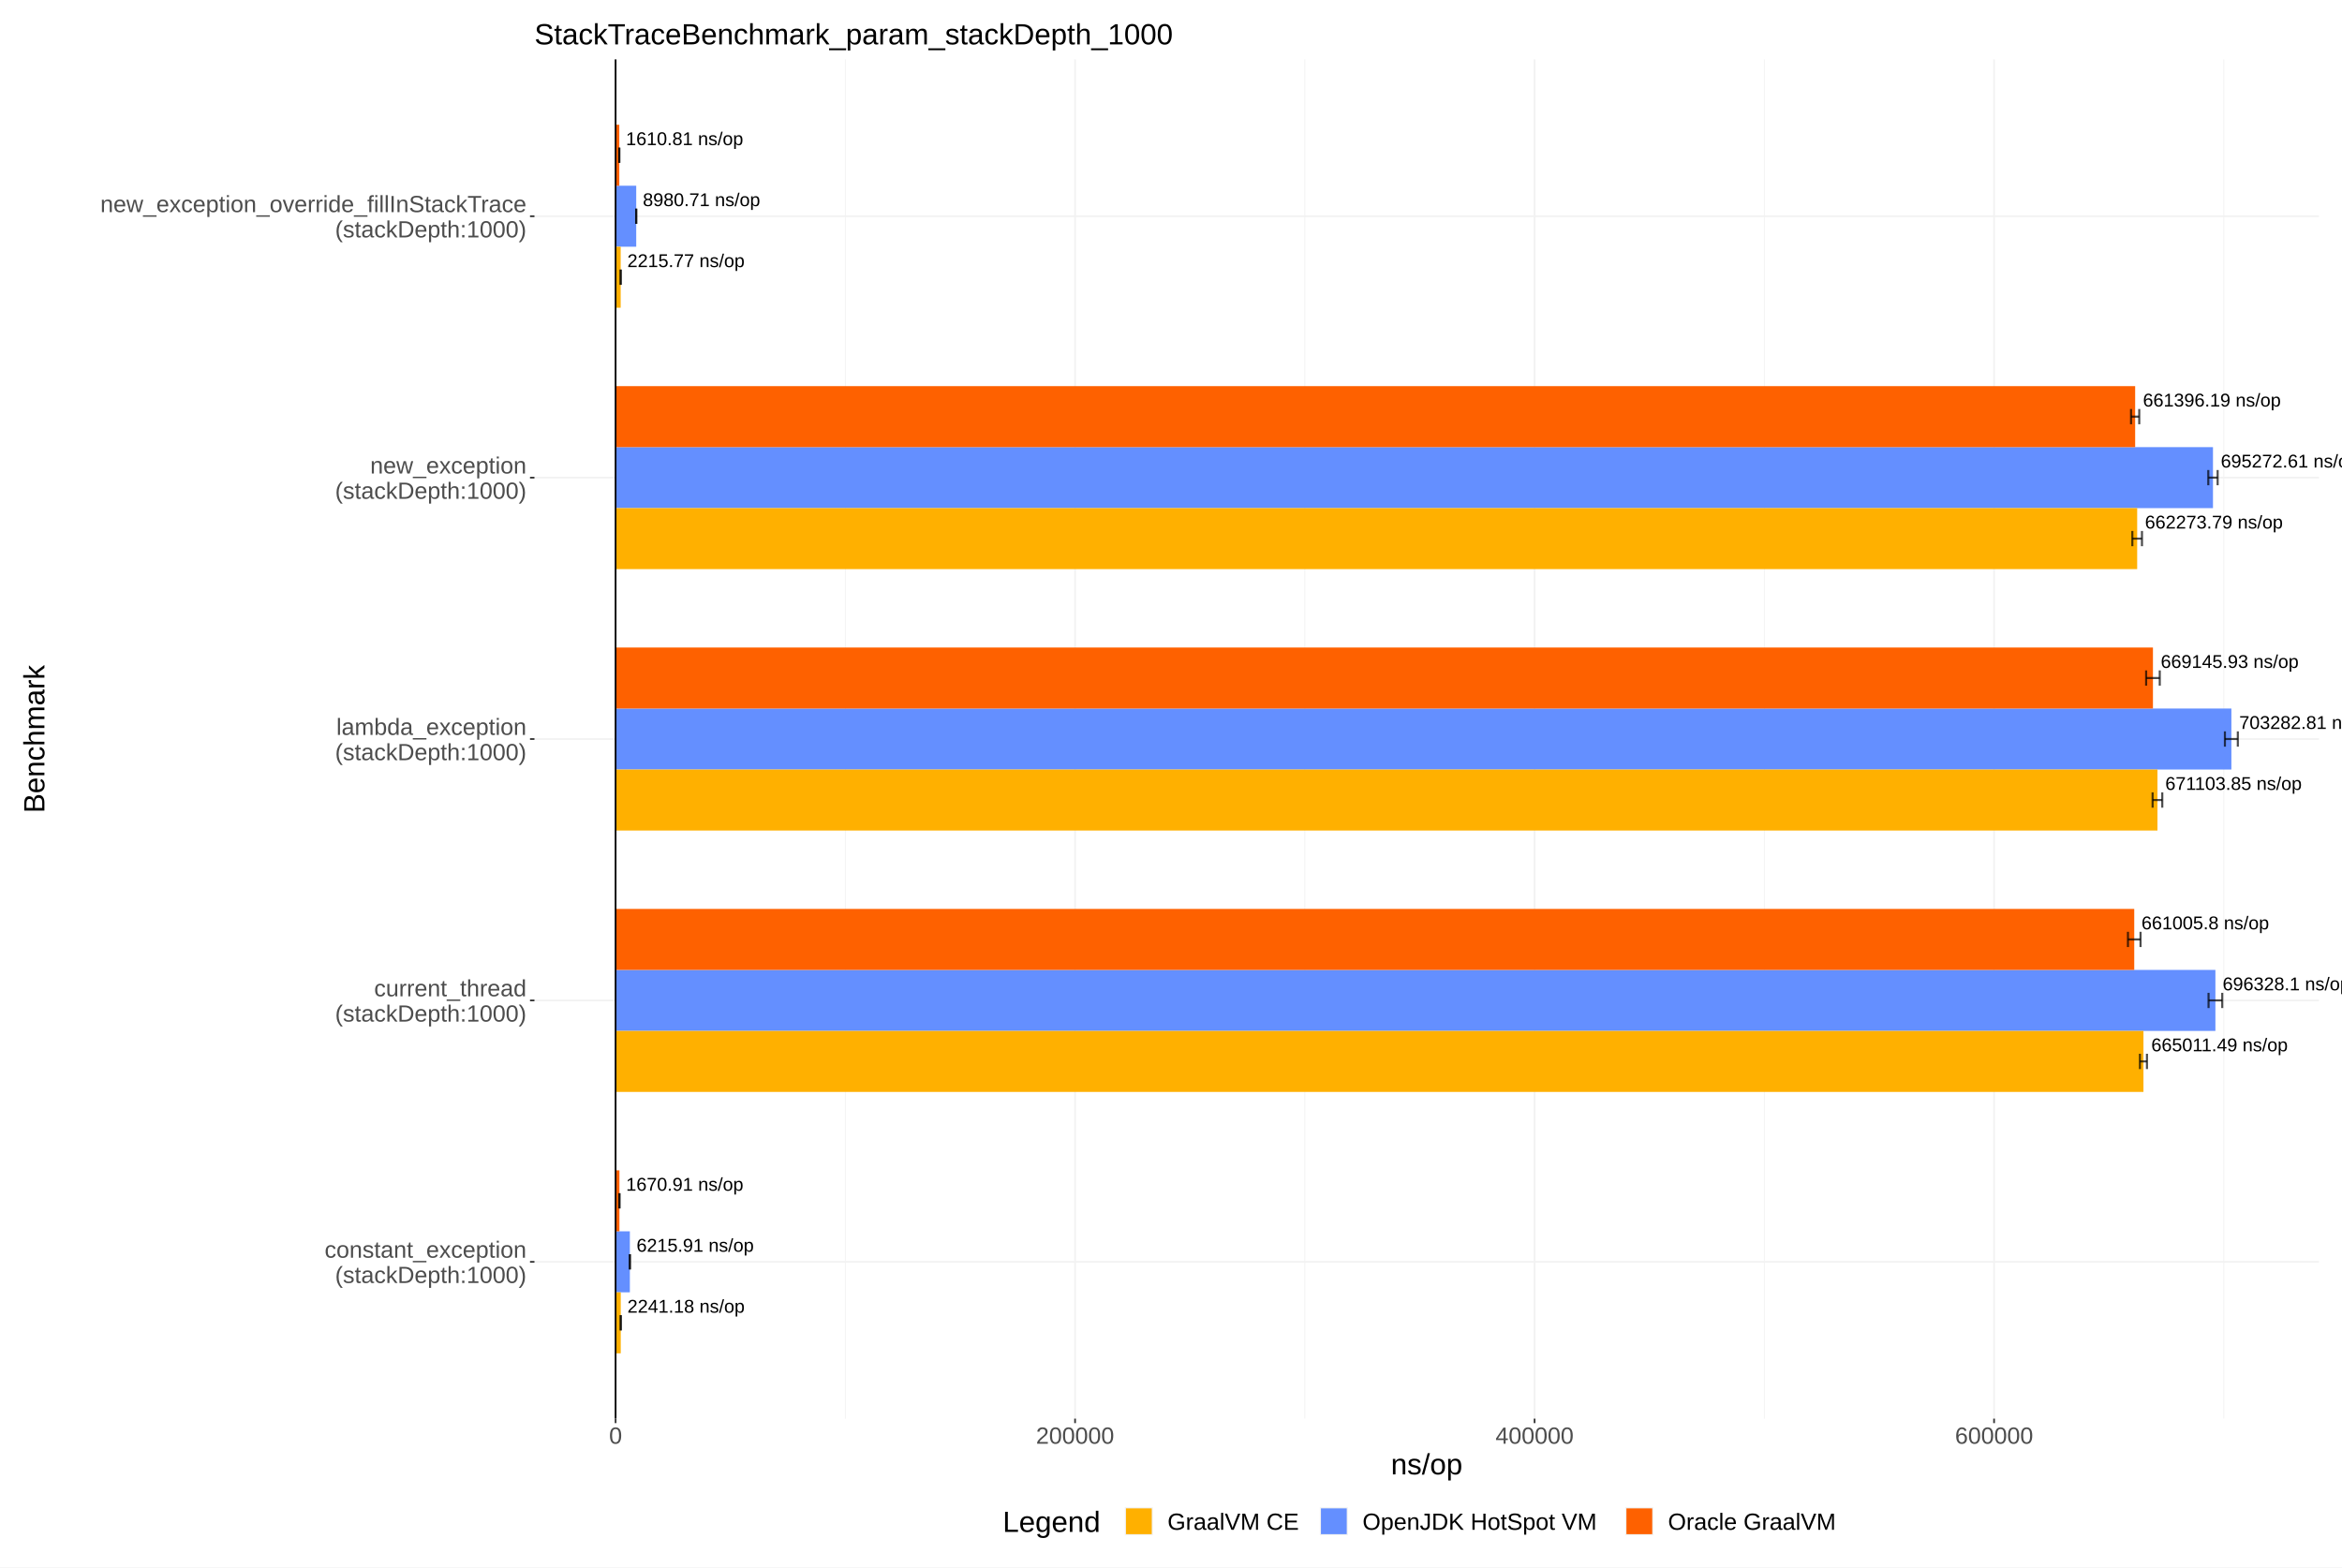
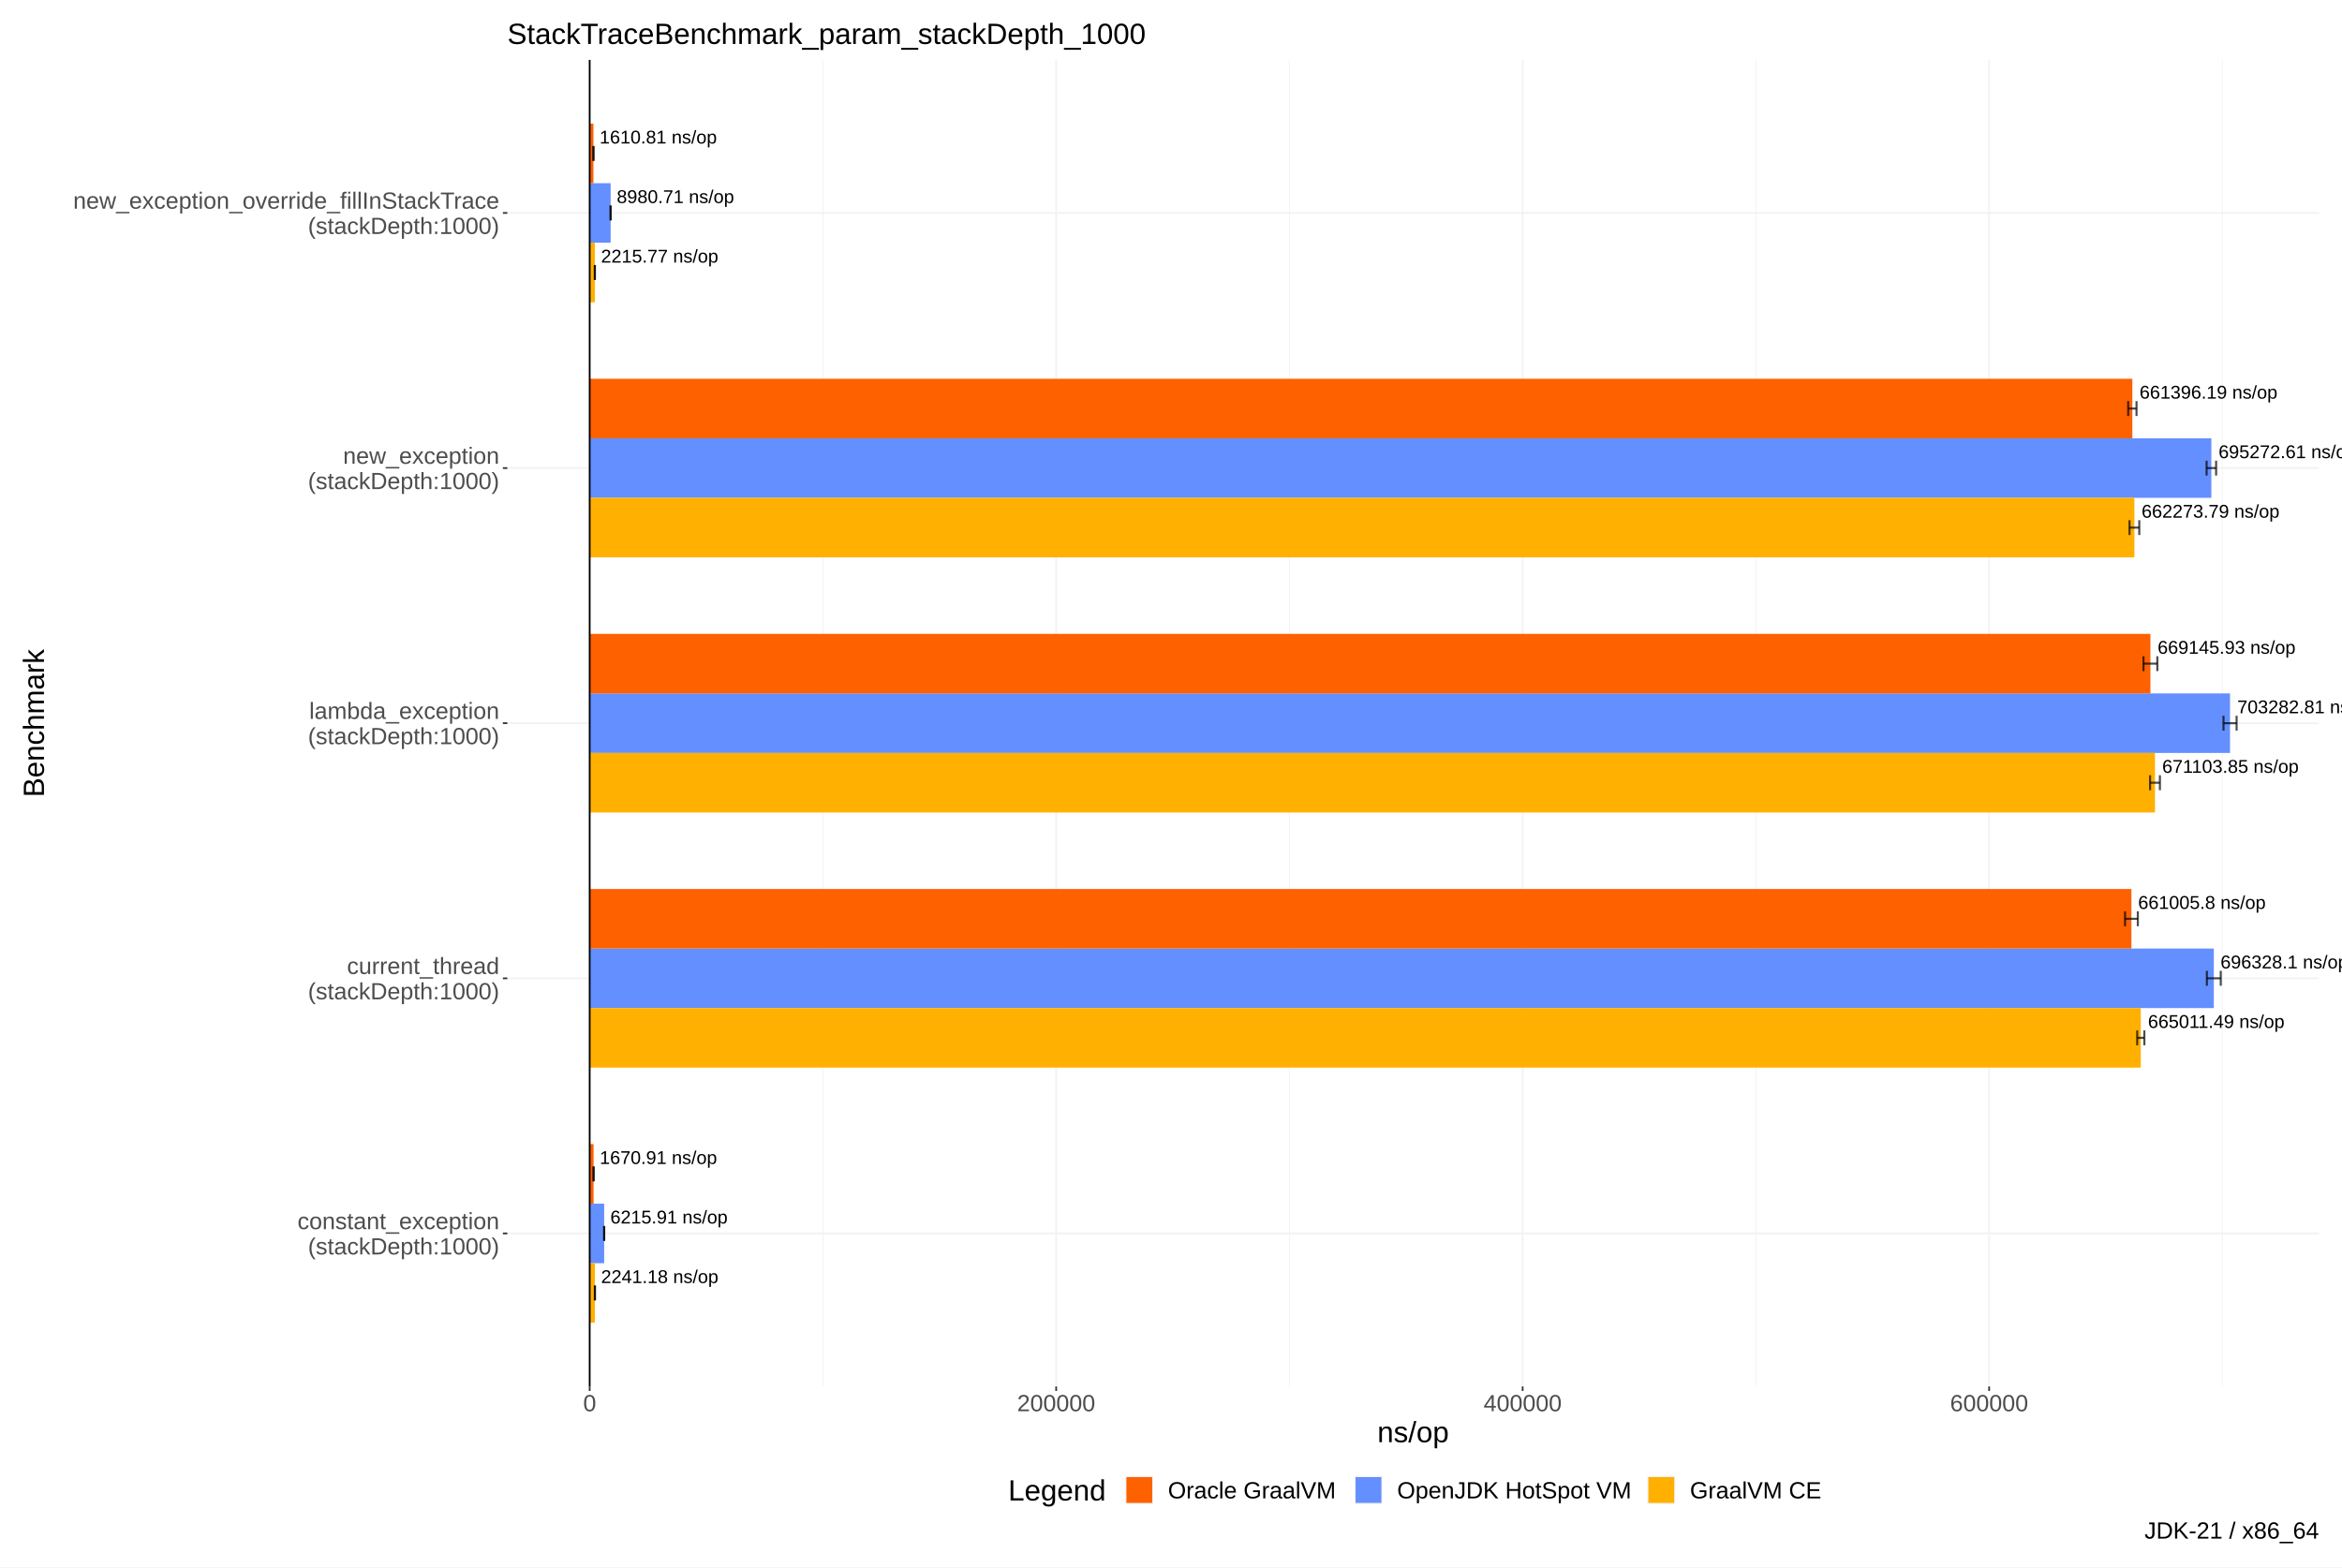
<svg xmlns="http://www.w3.org/2000/svg" class="svglite" width="1440.00pt" height="963.78pt" viewBox="0 0 1440.00 963.78">
  <defs>
    <style type="text/css">
    .svglite line, .svglite polyline, .svglite polygon, .svglite path, .svglite rect, .svglite circle {
      fill: none;
      stroke: #000000;
      stroke-linecap: round;
      stroke-linejoin: round;
      stroke-miterlimit: 10.00;
    }
    .svglite text {
      white-space: pre;
    }
  </style>
  </defs>
  <rect width="100%" height="100%" style="stroke: none; fill: #FFFFFF;" />
  <defs>
    <clipPath id="cpMC4wMHwxNDQwLjAwfDAuMDB8OTYzLjc4">
      <rect x="0.00" y="0.00" width="1440.00" height="963.78" />
    </clipPath>
  </defs>
  <g clip-path="url(#cpMC4wMHwxNDQwLjAwfDAuMDB8OTYzLjc4)">
    <rect x="0.00" y="0" width="1440.00" height="963.78" style="stroke-width: 1.07; stroke: #FFFFFF; fill: #FFFFFF;" />
-     <rect x="328.62" y="36.52" width="1097.20" height="835.86" style="stroke-width: 1.07; stroke: none;" />
-     <polyline points="519.76,872.38 519.76,36.52 " style="stroke-width: 0.53; stroke: #F2F2F2; stroke-linecap: butt;" />
-     <polyline points="802.29,872.38 802.29,36.52 " style="stroke-width: 0.53; stroke: #F2F2F2; stroke-linecap: butt;" />
-     <polyline points="1084.82,872.38 1084.82,36.52 " style="stroke-width: 0.53; stroke: #F2F2F2; stroke-linecap: butt;" />
-     <polyline points="1367.34,872.38 1367.34,36.52 " style="stroke-width: 0.53; stroke: #F2F2F2; stroke-linecap: butt;" />
-     <polyline points="328.62,775.94 1425.83,775.94 " style="stroke-width: 1.07; stroke: #F2F2F2; stroke-linecap: butt;" />
-     <polyline points="328.62,615.19 1425.83,615.19 " style="stroke-width: 1.07; stroke: #F2F2F2; stroke-linecap: butt;" />
-     <polyline points="328.62,454.45 1425.83,454.45 " style="stroke-width: 1.07; stroke: #F2F2F2; stroke-linecap: butt;" />
-     <polyline points="328.62,293.71 1425.83,293.71 " style="stroke-width: 1.07; stroke: #F2F2F2; stroke-linecap: butt;" />
-     <polyline points="328.62,132.97 1425.83,132.97 " style="stroke-width: 1.07; stroke: #F2F2F2; stroke-linecap: butt;" />
-     <polyline points="378.50,872.38 378.50,36.52 " style="stroke-width: 1.07; stroke: #F2F2F2; stroke-linecap: butt;" />
-     <polyline points="661.02,872.38 661.02,36.52 " style="stroke-width: 1.07; stroke: #F2F2F2; stroke-linecap: butt;" />
-     <polyline points="943.55,872.38 943.55,36.52 " style="stroke-width: 1.07; stroke: #F2F2F2; stroke-linecap: butt;" />
-     <polyline points="1226.08,872.38 1226.08,36.52 " style="stroke-width: 1.07; stroke: #F2F2F2; stroke-linecap: butt;" />
-     <rect x="378.50" y="757.18" width="8.78" height="37.51" style="stroke-width: 1.07; stroke: none; stroke-linecap: butt; stroke-linejoin: miter; fill: #648FFF;" />
-     <rect x="378.50" y="794.69" width="3.17" height="37.51" style="stroke-width: 1.07; stroke: none; stroke-linecap: butt; stroke-linejoin: miter; fill: #FFB000;" />
-     <rect x="378.50" y="719.68" width="2.36" height="37.51" style="stroke-width: 1.07; stroke: none; stroke-linecap: butt; stroke-linejoin: miter; fill: #FE6100;" />
-     <rect x="378.50" y="596.44" width="983.66" height="37.51" style="stroke-width: 1.07; stroke: none; stroke-linecap: butt; stroke-linejoin: miter; fill: #648FFF;" />
-     <rect x="378.50" y="633.95" width="939.42" height="37.51" style="stroke-width: 1.07; stroke: none; stroke-linecap: butt; stroke-linejoin: miter; fill: #FFB000;" />
-     <rect x="378.50" y="558.93" width="933.76" height="37.51" style="stroke-width: 1.07; stroke: none; stroke-linecap: butt; stroke-linejoin: miter; fill: #FE6100;" />
-     <rect x="378.50" y="435.70" width="993.49" height="37.51" style="stroke-width: 1.07; stroke: none; stroke-linecap: butt; stroke-linejoin: miter; fill: #648FFF;" />
-     <rect x="378.50" y="473.21" width="948.03" height="37.51" style="stroke-width: 1.07; stroke: none; stroke-linecap: butt; stroke-linejoin: miter; fill: #FFB000;" />
-     <rect x="378.50" y="398.19" width="945.26" height="37.51" style="stroke-width: 1.07; stroke: none; stroke-linecap: butt; stroke-linejoin: miter; fill: #FE6100;" />
-     <rect x="378.50" y="274.96" width="982.17" height="37.51" style="stroke-width: 1.07; stroke: none; stroke-linecap: butt; stroke-linejoin: miter; fill: #648FFF;" />
-     <rect x="378.50" y="312.46" width="935.56" height="37.51" style="stroke-width: 1.07; stroke: none; stroke-linecap: butt; stroke-linejoin: miter; fill: #FFB000;" />
-     <rect x="378.50" y="237.45" width="934.32" height="37.51" style="stroke-width: 1.07; stroke: none; stroke-linecap: butt; stroke-linejoin: miter; fill: #FE6100;" />
-     <rect x="378.50" y="114.21" width="12.69" height="37.51" style="stroke-width: 1.07; stroke: none; stroke-linecap: butt; stroke-linejoin: miter; fill: #648FFF;" />
-     <rect x="378.50" y="151.72" width="3.13" height="37.51" style="stroke-width: 1.07; stroke: none; stroke-linecap: butt; stroke-linejoin: miter; fill: #FFB000;" />
-     <rect x="378.50" y="76.71" width="2.28" height="37.51" style="stroke-width: 1.07; stroke: none; stroke-linecap: butt; stroke-linejoin: miter; fill: #FE6100;" />
-     <text x="391.37" y="769.72" style="font-size: 11.38px; font-family: &quot;Liberation Sans&quot;;" textLength="81.79px" lengthAdjust="spacingAndGlyphs">6215.91 ns/op</text>
-     <text x="385.75" y="807.22" style="font-size: 11.38px; font-family: &quot;Liberation Sans&quot;;" textLength="81.79px" lengthAdjust="spacingAndGlyphs">2241.18 ns/op</text>
-     <text x="384.95" y="732.21" style="font-size: 11.38px; font-family: &quot;Liberation Sans&quot;;" textLength="81.79px" lengthAdjust="spacingAndGlyphs">1670.91 ns/op</text>
-     <text x="1366.61" y="608.97" style="font-size: 11.38px; font-family: &quot;Liberation Sans&quot;;" textLength="89.03px" lengthAdjust="spacingAndGlyphs">696328.1 ns/op</text>
-     <text x="1322.73" y="646.48" style="font-size: 11.38px; font-family: &quot;Liberation Sans&quot;;" textLength="96.26px" lengthAdjust="spacingAndGlyphs">665011.49 ns/op</text>
-     <text x="1316.71" y="571.47" style="font-size: 11.38px; font-family: &quot;Liberation Sans&quot;;" textLength="89.03px" lengthAdjust="spacingAndGlyphs">661005.8 ns/op</text>
-     <text x="1376.80" y="448.23" style="font-size: 11.38px; font-family: &quot;Liberation Sans&quot;;" textLength="96.26px" lengthAdjust="spacingAndGlyphs">703282.81 ns/op</text>
-     <text x="1331.34" y="485.74" style="font-size: 11.38px; font-family: &quot;Liberation Sans&quot;;" textLength="96.26px" lengthAdjust="spacingAndGlyphs">671103.85 ns/op</text>
-     <text x="1328.57" y="410.72" style="font-size: 11.38px; font-family: &quot;Liberation Sans&quot;;" textLength="96.26px" lengthAdjust="spacingAndGlyphs">669145.93 ns/op</text>
-     <text x="1365.48" y="287.49" style="font-size: 11.38px; font-family: &quot;Liberation Sans&quot;;" textLength="96.26px" lengthAdjust="spacingAndGlyphs">695272.61 ns/op</text>
-     <text x="1318.86" y="325.00" style="font-size: 11.38px; font-family: &quot;Liberation Sans&quot;;" textLength="96.26px" lengthAdjust="spacingAndGlyphs">662273.79 ns/op</text>
-     <text x="1317.62" y="249.98" style="font-size: 11.38px; font-family: &quot;Liberation Sans&quot;;" textLength="96.26px" lengthAdjust="spacingAndGlyphs">661396.19 ns/op</text>
-     <text x="395.27" y="126.75" style="font-size: 11.38px; font-family: &quot;Liberation Sans&quot;;" textLength="81.79px" lengthAdjust="spacingAndGlyphs">8980.71 ns/op</text>
-     <text x="385.71" y="164.25" style="font-size: 11.38px; font-family: &quot;Liberation Sans&quot;;" textLength="81.79px" lengthAdjust="spacingAndGlyphs">2215.77 ns/op</text>
-     <text x="384.86" y="89.24" style="font-size: 11.38px; font-family: &quot;Liberation Sans&quot;;" textLength="81.79px" lengthAdjust="spacingAndGlyphs">1610.81 ns/op</text>
-     <polyline points="387.30,780.63 387.30,771.25 " style="stroke-width: 1.28; stroke: #000000; stroke-opacity: 0.70; stroke-linecap: butt;" />
-     <polyline points="387.30,775.94 387.25,775.94 " style="stroke-width: 1.28; stroke: #000000; stroke-opacity: 0.70; stroke-linecap: butt;" />
-     <polyline points="387.25,780.63 387.25,771.25 " style="stroke-width: 1.28; stroke: #000000; stroke-opacity: 0.70; stroke-linecap: butt;" />
-     <polyline points="381.66,818.13 381.66,808.75 " style="stroke-width: 1.28; stroke: #000000; stroke-opacity: 0.70; stroke-linecap: butt;" />
-     <polyline points="381.66,813.44 381.66,813.44 " style="stroke-width: 1.28; stroke: #000000; stroke-opacity: 0.70; stroke-linecap: butt;" />
-     <polyline points="381.66,818.13 381.66,808.75 " style="stroke-width: 1.28; stroke: #000000; stroke-opacity: 0.70; stroke-linecap: butt;" />
-     <polyline points="380.86,743.12 380.86,733.74 " style="stroke-width: 1.28; stroke: #000000; stroke-opacity: 0.70; stroke-linecap: butt;" />
-     <polyline points="380.86,738.43 380.86,738.43 " style="stroke-width: 1.28; stroke: #000000; stroke-opacity: 0.70; stroke-linecap: butt;" />
-     <polyline points="380.86,743.12 380.86,733.74 " style="stroke-width: 1.28; stroke: #000000; stroke-opacity: 0.70; stroke-linecap: butt;" />
-     <polyline points="1366.37,619.88 1366.37,610.51 " style="stroke-width: 1.28; stroke: #000000; stroke-opacity: 0.70; stroke-linecap: butt;" />
-     <polyline points="1366.37,615.19 1357.95,615.19 " style="stroke-width: 1.28; stroke: #000000; stroke-opacity: 0.70; stroke-linecap: butt;" />
-     <polyline points="1357.95,619.88 1357.95,610.51 " style="stroke-width: 1.28; stroke: #000000; stroke-opacity: 0.70; stroke-linecap: butt;" />
-     <polyline points="1320.08,657.39 1320.08,648.01 " style="stroke-width: 1.28; stroke: #000000; stroke-opacity: 0.70; stroke-linecap: butt;" />
-     <polyline points="1320.08,652.70 1315.75,652.70 " style="stroke-width: 1.28; stroke: #000000; stroke-opacity: 0.70; stroke-linecap: butt;" />
-     <polyline points="1315.75,657.39 1315.75,648.01 " style="stroke-width: 1.28; stroke: #000000; stroke-opacity: 0.70; stroke-linecap: butt;" />
-     <polyline points="1316.13,582.38 1316.13,573.00 " style="stroke-width: 1.28; stroke: #000000; stroke-opacity: 0.70; stroke-linecap: butt;" />
-     <polyline points="1316.13,577.69 1308.39,577.69 " style="stroke-width: 1.28; stroke: #000000; stroke-opacity: 0.70; stroke-linecap: butt;" />
-     <polyline points="1308.39,582.38 1308.39,573.00 " style="stroke-width: 1.28; stroke: #000000; stroke-opacity: 0.70; stroke-linecap: butt;" />
-     <polyline points="1375.95,459.14 1375.95,449.76 " style="stroke-width: 1.28; stroke: #000000; stroke-opacity: 0.70; stroke-linecap: butt;" />
-     <polyline points="1375.95,454.45 1368.01,454.45 " style="stroke-width: 1.28; stroke: #000000; stroke-opacity: 0.70; stroke-linecap: butt;" />
-     <polyline points="1368.01,459.14 1368.01,449.76 " style="stroke-width: 1.28; stroke: #000000; stroke-opacity: 0.70; stroke-linecap: butt;" />
-     <polyline points="1329.50,496.65 1329.50,487.27 " style="stroke-width: 1.28; stroke: #000000; stroke-opacity: 0.70; stroke-linecap: butt;" />
-     <polyline points="1329.50,491.96 1323.55,491.96 " style="stroke-width: 1.28; stroke: #000000; stroke-opacity: 0.70; stroke-linecap: butt;" />
-     <polyline points="1323.55,496.65 1323.55,487.27 " style="stroke-width: 1.28; stroke: #000000; stroke-opacity: 0.70; stroke-linecap: butt;" />
-     <polyline points="1327.95,421.63 1327.95,412.26 " style="stroke-width: 1.28; stroke: #000000; stroke-opacity: 0.70; stroke-linecap: butt;" />
-     <polyline points="1327.95,416.95 1319.57,416.95 " style="stroke-width: 1.28; stroke: #000000; stroke-opacity: 0.70; stroke-linecap: butt;" />
-     <polyline points="1319.57,421.63 1319.57,412.26 " style="stroke-width: 1.28; stroke: #000000; stroke-opacity: 0.70; stroke-linecap: butt;" />
-     <polyline points="1363.54,298.40 1363.54,289.02 " style="stroke-width: 1.28; stroke: #000000; stroke-opacity: 0.70; stroke-linecap: butt;" />
-     <polyline points="1363.54,293.71 1357.79,293.71 " style="stroke-width: 1.28; stroke: #000000; stroke-opacity: 0.70; stroke-linecap: butt;" />
-     <polyline points="1357.79,298.40 1357.79,289.02 " style="stroke-width: 1.28; stroke: #000000; stroke-opacity: 0.70; stroke-linecap: butt;" />
-     <polyline points="1317.01,335.90 1317.01,326.53 " style="stroke-width: 1.28; stroke: #000000; stroke-opacity: 0.70; stroke-linecap: butt;" />
-     <polyline points="1317.01,331.22 1311.09,331.22 " style="stroke-width: 1.28; stroke: #000000; stroke-opacity: 0.70; stroke-linecap: butt;" />
-     <polyline points="1311.09,335.90 1311.09,326.53 " style="stroke-width: 1.28; stroke: #000000; stroke-opacity: 0.70; stroke-linecap: butt;" />
-     <polyline points="1315.34,260.89 1315.34,251.52 " style="stroke-width: 1.28; stroke: #000000; stroke-opacity: 0.70; stroke-linecap: butt;" />
-     <polyline points="1315.34,256.20 1310.29,256.20 " style="stroke-width: 1.28; stroke: #000000; stroke-opacity: 0.70; stroke-linecap: butt;" />
-     <polyline points="1310.29,260.89 1310.29,251.52 " style="stroke-width: 1.28; stroke: #000000; stroke-opacity: 0.70; stroke-linecap: butt;" />
-     <polyline points="391.20,137.66 391.20,128.28 " style="stroke-width: 1.28; stroke: #000000; stroke-opacity: 0.70; stroke-linecap: butt;" />
-     <polyline points="391.20,132.97 391.17,132.97 " style="stroke-width: 1.28; stroke: #000000; stroke-opacity: 0.70; stroke-linecap: butt;" />
-     <polyline points="391.17,137.66 391.17,128.28 " style="stroke-width: 1.28; stroke: #000000; stroke-opacity: 0.70; stroke-linecap: butt;" />
-     <polyline points="381.63,175.16 381.63,165.79 " style="stroke-width: 1.28; stroke: #000000; stroke-opacity: 0.70; stroke-linecap: butt;" />
-     <polyline points="381.63,170.47 381.62,170.47 " style="stroke-width: 1.28; stroke: #000000; stroke-opacity: 0.70; stroke-linecap: butt;" />
-     <polyline points="381.62,175.16 381.62,165.79 " style="stroke-width: 1.28; stroke: #000000; stroke-opacity: 0.70; stroke-linecap: butt;" />
-     <polyline points="380.77,100.15 380.77,90.77 " style="stroke-width: 1.28; stroke: #000000; stroke-opacity: 0.70; stroke-linecap: butt;" />
-     <polyline points="380.77,95.46 380.77,95.46 " style="stroke-width: 1.28; stroke: #000000; stroke-opacity: 0.70; stroke-linecap: butt;" />
-     <polyline points="380.77,100.15 380.77,90.77 " style="stroke-width: 1.28; stroke: #000000; stroke-opacity: 0.70; stroke-linecap: butt;" />
-     <line x1="378.50" y1="872.38" x2="378.50" y2="36.52" style="stroke-width: 1.07; stroke-linecap: butt;" />
-     <text x="323.69" y="773.41" text-anchor="end" style="font-size: 14.40px;fill: #4D4D4D; font-family: &quot;Liberation Sans&quot;;" textLength="140.11px" lengthAdjust="spacingAndGlyphs">constant_exception</text>
-     <text x="323.69" y="788.96" text-anchor="end" style="font-size: 14.40px;fill: #4D4D4D; font-family: &quot;Liberation Sans&quot;;" textLength="134.76px" lengthAdjust="spacingAndGlyphs">(stackDepth:1000)</text>
-     <text x="323.69" y="612.66" text-anchor="end" style="font-size: 14.40px;fill: #4D4D4D; font-family: &quot;Liberation Sans&quot;;" textLength="106.31px" lengthAdjust="spacingAndGlyphs">current_thread</text>
-     <text x="323.69" y="628.22" text-anchor="end" style="font-size: 14.40px;fill: #4D4D4D; font-family: &quot;Liberation Sans&quot;;" textLength="134.76px" lengthAdjust="spacingAndGlyphs">(stackDepth:1000)</text>
-     <text x="323.69" y="451.92" text-anchor="end" style="font-size: 14.40px;fill: #4D4D4D; font-family: &quot;Liberation Sans&quot;;" textLength="131.47px" lengthAdjust="spacingAndGlyphs">lambda_exception</text>
-     <text x="323.69" y="467.47" text-anchor="end" style="font-size: 14.40px;fill: #4D4D4D; font-family: &quot;Liberation Sans&quot;;" textLength="134.76px" lengthAdjust="spacingAndGlyphs">(stackDepth:1000)</text>
-     <text x="323.69" y="291.18" text-anchor="end" style="font-size: 14.40px;fill: #4D4D4D; font-family: &quot;Liberation Sans&quot;;" textLength="107.29px" lengthAdjust="spacingAndGlyphs">new_exception</text>
-     <text x="323.69" y="306.73" text-anchor="end" style="font-size: 14.40px;fill: #4D4D4D; font-family: &quot;Liberation Sans&quot;;" textLength="134.76px" lengthAdjust="spacingAndGlyphs">(stackDepth:1000)</text>
-     <text x="323.69" y="130.44" text-anchor="end" style="font-size: 14.40px;fill: #4D4D4D; font-family: &quot;Liberation Sans&quot;;" textLength="289.91px" lengthAdjust="spacingAndGlyphs">new_exception_override_fillInStackTrace</text>
-     <text x="323.69" y="145.99" text-anchor="end" style="font-size: 14.40px;fill: #4D4D4D; font-family: &quot;Liberation Sans&quot;;" textLength="134.76px" lengthAdjust="spacingAndGlyphs">(stackDepth:1000)</text>
-     <polyline points="325.88,775.94 328.62,775.94 " style="stroke-width: 1.07; stroke: #333333; stroke-linecap: butt;" />
-     <polyline points="325.88,615.19 328.62,615.19 " style="stroke-width: 1.07; stroke: #333333; stroke-linecap: butt;" />
-     <polyline points="325.88,454.45 328.62,454.45 " style="stroke-width: 1.07; stroke: #333333; stroke-linecap: butt;" />
-     <polyline points="325.88,293.71 328.62,293.71 " style="stroke-width: 1.07; stroke: #333333; stroke-linecap: butt;" />
-     <polyline points="325.88,132.97 328.62,132.97 " style="stroke-width: 1.07; stroke: #333333; stroke-linecap: butt;" />
-     <polyline points="378.50,875.12 378.50,872.38 " style="stroke-width: 1.07; stroke: #333333; stroke-linecap: butt;" />
-     <polyline points="661.02,875.12 661.02,872.38 " style="stroke-width: 1.07; stroke: #333333; stroke-linecap: butt;" />
-     <polyline points="943.55,875.12 943.55,872.38 " style="stroke-width: 1.07; stroke: #333333; stroke-linecap: butt;" />
-     <polyline points="1226.08,875.12 1226.08,872.38 " style="stroke-width: 1.07; stroke: #333333; stroke-linecap: butt;" />
-     <text x="378.50" y="887.80" text-anchor="middle" style="font-size: 14.40px;fill: #4D4D4D; font-family: &quot;Liberation Sans&quot;;" textLength="9.16px" lengthAdjust="spacingAndGlyphs">0</text>
-     <text x="661.02" y="887.80" text-anchor="middle" style="font-size: 14.40px;fill: #4D4D4D; font-family: &quot;Liberation Sans&quot;;" textLength="54.95px" lengthAdjust="spacingAndGlyphs">200000</text>
-     <text x="943.55" y="887.80" text-anchor="middle" style="font-size: 14.40px;fill: #4D4D4D; font-family: &quot;Liberation Sans&quot;;" textLength="54.95px" lengthAdjust="spacingAndGlyphs">400000</text>
-     <text x="1226.08" y="887.80" text-anchor="middle" style="font-size: 14.40px;fill: #4D4D4D; font-family: &quot;Liberation Sans&quot;;" textLength="54.95px" lengthAdjust="spacingAndGlyphs">600000</text>
-     <text x="877.22" y="906.66" text-anchor="middle" style="font-size: 18.00px; font-family: &quot;Liberation Sans&quot;;" textLength="49.28px" lengthAdjust="spacingAndGlyphs">ns/op</text>
-     <text transform="translate(27.30,454.45) rotate(-90)" text-anchor="middle" style="font-size: 18.00px; font-family: &quot;Liberation Sans&quot;;" textLength="102.52px" lengthAdjust="spacingAndGlyphs">Benchmark</text>
-     <rect x="611.03" y="921.37" width="532.38" height="28.24" style="stroke-width: 1.07; stroke: none; fill: #FFFFFF;" />
-     <text x="616.51" y="942.05" style="font-size: 18.00px; font-family: &quot;Liberation Sans&quot;;" textLength="66.12px" lengthAdjust="spacingAndGlyphs">Legend</text>
-     <rect x="691.60" y="926.85" width="17.28" height="17.28" style="stroke-width: 1.07; stroke: none; fill: #F2F2F2;" />
-     <rect x="692.31" y="927.56" width="15.86" height="15.86" style="stroke-width: 1.07; stroke: none; stroke-linecap: butt; stroke-linejoin: miter; fill: #FFB000;" />
-     <rect x="811.50" y="926.85" width="17.28" height="17.28" style="stroke-width: 1.07; stroke: none; fill: #F2F2F2;" />
-     <rect x="812.20" y="927.56" width="15.86" height="15.86" style="stroke-width: 1.07; stroke: none; stroke-linecap: butt; stroke-linejoin: miter; fill: #648FFF;" />
-     <rect x="999.32" y="926.85" width="17.28" height="17.28" style="stroke-width: 1.07; stroke: none; fill: #F2F2F2;" />
-     <rect x="1000.03" y="927.56" width="15.86" height="15.86" style="stroke-width: 1.07; stroke: none; stroke-linecap: butt; stroke-linejoin: miter; fill: #FE6100;" />
-     <text x="717.84" y="940.73" style="font-size: 14.40px; font-family: &quot;Liberation Sans&quot;;" textLength="84.69px" lengthAdjust="spacingAndGlyphs">GraalVM CE</text>
-     <text x="837.74" y="940.73" style="font-size: 14.40px; font-family: &quot;Liberation Sans&quot;;" textLength="152.61px" lengthAdjust="spacingAndGlyphs">OpenJDK HotSpot VM</text>
-     <text x="1025.57" y="940.73" style="font-size: 14.40px; font-family: &quot;Liberation Sans&quot;;" textLength="112.37px" lengthAdjust="spacingAndGlyphs">Oracle GraalVM</text>
-     <text x="328.62" y="27.30" style="font-size: 18.00px; font-family: &quot;Liberation Sans&quot;;" textLength="433.97px" lengthAdjust="spacingAndGlyphs">StackTraceBenchmark_param_stackDepth_1000</text>
+     <rect x="311.94" y="36.82" width="1113.89" height="815.79" style="stroke-width: 1.07; stroke: none;" />
+     <polyline points="505.98,852.61 505.98,36.82 " style="stroke-width: 0.53; stroke: #F2F2F2; stroke-linecap: butt;" />
+     <polyline points="792.81,852.61 792.81,36.82 " style="stroke-width: 0.53; stroke: #F2F2F2; stroke-linecap: butt;" />
+     <polyline points="1079.63,852.61 1079.63,36.82 " style="stroke-width: 0.53; stroke: #F2F2F2; stroke-linecap: butt;" />
+     <polyline points="1366.46,852.61 1366.46,36.82 " style="stroke-width: 0.53; stroke: #F2F2F2; stroke-linecap: butt;" />
+     <polyline points="311.94,758.48 1425.83,758.48 " style="stroke-width: 1.07; stroke: #F2F2F2; stroke-linecap: butt;" />
+     <polyline points="311.94,601.60 1425.83,601.60 " style="stroke-width: 1.07; stroke: #F2F2F2; stroke-linecap: butt;" />
+     <polyline points="311.94,444.72 1425.83,444.72 " style="stroke-width: 1.07; stroke: #F2F2F2; stroke-linecap: butt;" />
+     <polyline points="311.94,287.84 1425.83,287.84 " style="stroke-width: 1.07; stroke: #F2F2F2; stroke-linecap: butt;" />
+     <polyline points="311.94,130.95 1425.83,130.95 " style="stroke-width: 1.07; stroke: #F2F2F2; stroke-linecap: butt;" />
+     <polyline points="362.57,852.61 362.57,36.82 " style="stroke-width: 1.07; stroke: #F2F2F2; stroke-linecap: butt;" />
+     <polyline points="649.40,852.61 649.40,36.82 " style="stroke-width: 1.07; stroke: #F2F2F2; stroke-linecap: butt;" />
+     <polyline points="936.22,852.61 936.22,36.82 " style="stroke-width: 1.07; stroke: #F2F2F2; stroke-linecap: butt;" />
+     <polyline points="1223.04,852.61 1223.04,36.82 " style="stroke-width: 1.07; stroke: #F2F2F2; stroke-linecap: butt;" />
+     <rect x="362.57" y="740.18" width="8.91" height="36.61" style="stroke-width: 1.07; stroke: none; stroke-linecap: butt; stroke-linejoin: miter; fill: #648FFF;" />
+     <rect x="362.57" y="776.78" width="3.21" height="36.61" style="stroke-width: 1.07; stroke: none; stroke-linecap: butt; stroke-linejoin: miter; fill: #FFB000;" />
+     <rect x="362.57" y="703.57" width="2.40" height="36.61" style="stroke-width: 1.07; stroke: none; stroke-linecap: butt; stroke-linejoin: miter; fill: #FE6100;" />
+     <rect x="362.57" y="583.30" width="998.62" height="36.61" style="stroke-width: 1.07; stroke: none; stroke-linecap: butt; stroke-linejoin: miter; fill: #648FFF;" />
+     <rect x="362.57" y="619.90" width="953.71" height="36.61" style="stroke-width: 1.07; stroke: none; stroke-linecap: butt; stroke-linejoin: miter; fill: #FFB000;" />
+     <rect x="362.57" y="546.69" width="947.96" height="36.61" style="stroke-width: 1.07; stroke: none; stroke-linecap: butt; stroke-linejoin: miter; fill: #FE6100;" />
+     <rect x="362.57" y="426.41" width="1008.59" height="36.61" style="stroke-width: 1.07; stroke: none; stroke-linecap: butt; stroke-linejoin: miter; fill: #648FFF;" />
+     <rect x="362.57" y="463.02" width="962.44" height="36.61" style="stroke-width: 1.07; stroke: none; stroke-linecap: butt; stroke-linejoin: miter; fill: #FFB000;" />
+     <rect x="362.57" y="389.81" width="959.64" height="36.61" style="stroke-width: 1.07; stroke: none; stroke-linecap: butt; stroke-linejoin: miter; fill: #FE6100;" />
+     <rect x="362.57" y="269.53" width="997.10" height="36.61" style="stroke-width: 1.07; stroke: none; stroke-linecap: butt; stroke-linejoin: miter; fill: #648FFF;" />
+     <rect x="362.57" y="306.14" width="949.78" height="36.61" style="stroke-width: 1.07; stroke: none; stroke-linecap: butt; stroke-linejoin: miter; fill: #FFB000;" />
+     <rect x="362.57" y="232.93" width="948.52" height="36.61" style="stroke-width: 1.07; stroke: none; stroke-linecap: butt; stroke-linejoin: miter; fill: #FE6100;" />
+     <rect x="362.57" y="112.65" width="12.88" height="36.61" style="stroke-width: 1.07; stroke: none; stroke-linecap: butt; stroke-linejoin: miter; fill: #648FFF;" />
+     <rect x="362.57" y="149.26" width="3.18" height="36.61" style="stroke-width: 1.07; stroke: none; stroke-linecap: butt; stroke-linejoin: miter; fill: #FFB000;" />
+     <rect x="362.57" y="76.05" width="2.31" height="36.61" style="stroke-width: 1.07; stroke: none; stroke-linecap: butt; stroke-linejoin: miter; fill: #FE6100;" />
+     <text x="375.27" y="752.38" style="font-size: 11.38px; font-family: &quot;Liberation Sans&quot;;" textLength="75.65px" lengthAdjust="spacingAndGlyphs">6215.91 ns/op</text>
+     <text x="369.57" y="788.99" style="font-size: 11.38px; font-family: &quot;Liberation Sans&quot;;" textLength="75.65px" lengthAdjust="spacingAndGlyphs">2241.18 ns/op</text>
+     <text x="368.75" y="715.78" style="font-size: 11.38px; font-family: &quot;Liberation Sans&quot;;" textLength="75.65px" lengthAdjust="spacingAndGlyphs">1670.91 ns/op</text>
+     <text x="1365.30" y="595.50" style="font-size: 11.38px; font-family: &quot;Liberation Sans&quot;;" textLength="82.16px" lengthAdjust="spacingAndGlyphs">696328.1 ns/op</text>
+     <text x="1320.71" y="632.11" style="font-size: 11.38px; font-family: &quot;Liberation Sans&quot;;" textLength="88.67px" lengthAdjust="spacingAndGlyphs">665011.49 ns/op</text>
+     <text x="1314.64" y="558.90" style="font-size: 11.38px; font-family: &quot;Liberation Sans&quot;;" textLength="82.16px" lengthAdjust="spacingAndGlyphs">661005.8 ns/op</text>
+     <text x="1375.60" y="438.62" style="font-size: 11.38px; font-family: &quot;Liberation Sans&quot;;" textLength="88.67px" lengthAdjust="spacingAndGlyphs">703282.81 ns/op</text>
+     <text x="1329.45" y="475.23" style="font-size: 11.38px; font-family: &quot;Liberation Sans&quot;;" textLength="88.67px" lengthAdjust="spacingAndGlyphs">671103.85 ns/op</text>
+     <text x="1326.64" y="402.02" style="font-size: 11.38px; font-family: &quot;Liberation Sans&quot;;" textLength="88.67px" lengthAdjust="spacingAndGlyphs">669145.93 ns/op</text>
+     <text x="1364.11" y="281.74" style="font-size: 11.38px; font-family: &quot;Liberation Sans&quot;;" textLength="88.67px" lengthAdjust="spacingAndGlyphs">695272.61 ns/op</text>
+     <text x="1316.78" y="318.34" style="font-size: 11.38px; font-family: &quot;Liberation Sans&quot;;" textLength="88.67px" lengthAdjust="spacingAndGlyphs">662273.79 ns/op</text>
+     <text x="1315.53" y="245.13" style="font-size: 11.38px; font-family: &quot;Liberation Sans&quot;;" textLength="88.67px" lengthAdjust="spacingAndGlyphs">661396.19 ns/op</text>
+     <text x="379.23" y="124.86" style="font-size: 11.38px; font-family: &quot;Liberation Sans&quot;;" textLength="75.65px" lengthAdjust="spacingAndGlyphs">8980.71 ns/op</text>
+     <text x="369.53" y="161.46" style="font-size: 11.38px; font-family: &quot;Liberation Sans&quot;;" textLength="75.65px" lengthAdjust="spacingAndGlyphs">2215.77 ns/op</text>
+     <text x="368.66" y="88.25" style="font-size: 11.38px; font-family: &quot;Liberation Sans&quot;;" textLength="75.65px" lengthAdjust="spacingAndGlyphs">1610.81 ns/op</text>
+     <polyline points="371.51,763.06 371.51,753.91 " style="stroke-width: 1.28; stroke: #000000; stroke-opacity: 0.70; stroke-linecap: butt;" />
+     <polyline points="371.51,758.48 371.46,758.48 " style="stroke-width: 1.28; stroke: #000000; stroke-opacity: 0.70; stroke-linecap: butt;" />
+     <polyline points="371.46,763.06 371.46,753.91 " style="stroke-width: 1.28; stroke: #000000; stroke-opacity: 0.70; stroke-linecap: butt;" />
+     <polyline points="365.79,799.66 365.79,790.51 " style="stroke-width: 1.28; stroke: #000000; stroke-opacity: 0.70; stroke-linecap: butt;" />
+     <polyline points="365.79,795.09 365.78,795.09 " style="stroke-width: 1.28; stroke: #000000; stroke-opacity: 0.70; stroke-linecap: butt;" />
+     <polyline points="365.78,799.66 365.78,790.51 " style="stroke-width: 1.28; stroke: #000000; stroke-opacity: 0.70; stroke-linecap: butt;" />
+     <polyline points="364.97,726.45 364.97,717.30 " style="stroke-width: 1.28; stroke: #000000; stroke-opacity: 0.70; stroke-linecap: butt;" />
+     <polyline points="364.97,721.88 364.97,721.88 " style="stroke-width: 1.28; stroke: #000000; stroke-opacity: 0.70; stroke-linecap: butt;" />
+     <polyline points="364.97,726.45 364.97,717.30 " style="stroke-width: 1.28; stroke: #000000; stroke-opacity: 0.70; stroke-linecap: butt;" />
+     <polyline points="1365.46,606.18 1365.46,597.02 " style="stroke-width: 1.28; stroke: #000000; stroke-opacity: 0.70; stroke-linecap: butt;" />
+     <polyline points="1365.46,601.60 1356.91,601.60 " style="stroke-width: 1.28; stroke: #000000; stroke-opacity: 0.70; stroke-linecap: butt;" />
+     <polyline points="1356.91,606.18 1356.91,597.02 " style="stroke-width: 1.28; stroke: #000000; stroke-opacity: 0.70; stroke-linecap: butt;" />
+     <polyline points="1318.48,642.78 1318.48,633.63 " style="stroke-width: 1.28; stroke: #000000; stroke-opacity: 0.70; stroke-linecap: butt;" />
+     <polyline points="1318.48,638.21 1314.08,638.21 " style="stroke-width: 1.28; stroke: #000000; stroke-opacity: 0.70; stroke-linecap: butt;" />
+     <polyline points="1314.08,642.78 1314.08,633.63 " style="stroke-width: 1.28; stroke: #000000; stroke-opacity: 0.70; stroke-linecap: butt;" />
+     <polyline points="1314.46,569.57 1314.46,560.42 " style="stroke-width: 1.28; stroke: #000000; stroke-opacity: 0.70; stroke-linecap: butt;" />
+     <polyline points="1314.46,564.99 1306.60,564.99 " style="stroke-width: 1.28; stroke: #000000; stroke-opacity: 0.70; stroke-linecap: butt;" />
+     <polyline points="1306.60,569.57 1306.60,560.42 " style="stroke-width: 1.28; stroke: #000000; stroke-opacity: 0.70; stroke-linecap: butt;" />
+     <polyline points="1375.20,449.29 1375.20,440.14 " style="stroke-width: 1.28; stroke: #000000; stroke-opacity: 0.70; stroke-linecap: butt;" />
+     <polyline points="1375.20,444.72 1367.13,444.72 " style="stroke-width: 1.28; stroke: #000000; stroke-opacity: 0.70; stroke-linecap: butt;" />
+     <polyline points="1367.13,449.29 1367.13,440.14 " style="stroke-width: 1.28; stroke: #000000; stroke-opacity: 0.70; stroke-linecap: butt;" />
+     <polyline points="1328.04,485.90 1328.04,476.75 " style="stroke-width: 1.28; stroke: #000000; stroke-opacity: 0.70; stroke-linecap: butt;" />
+     <polyline points="1328.04,481.32 1321.99,481.32 " style="stroke-width: 1.28; stroke: #000000; stroke-opacity: 0.70; stroke-linecap: butt;" />
+     <polyline points="1321.99,485.90 1321.99,476.75 " style="stroke-width: 1.28; stroke: #000000; stroke-opacity: 0.70; stroke-linecap: butt;" />
+     <polyline points="1326.46,412.69 1326.46,403.54 " style="stroke-width: 1.28; stroke: #000000; stroke-opacity: 0.70; stroke-linecap: butt;" />
+     <polyline points="1326.46,408.11 1317.95,408.11 " style="stroke-width: 1.28; stroke: #000000; stroke-opacity: 0.70; stroke-linecap: butt;" />
+     <polyline points="1317.95,412.69 1317.95,403.54 " style="stroke-width: 1.28; stroke: #000000; stroke-opacity: 0.70; stroke-linecap: butt;" />
+     <polyline points="1362.60,292.41 1362.60,283.26 " style="stroke-width: 1.28; stroke: #000000; stroke-opacity: 0.70; stroke-linecap: butt;" />
+     <polyline points="1362.60,287.84 1356.75,287.84 " style="stroke-width: 1.28; stroke: #000000; stroke-opacity: 0.70; stroke-linecap: butt;" />
+     <polyline points="1356.75,292.41 1356.75,283.26 " style="stroke-width: 1.28; stroke: #000000; stroke-opacity: 0.70; stroke-linecap: butt;" />
+     <polyline points="1315.36,329.02 1315.36,319.87 " style="stroke-width: 1.28; stroke: #000000; stroke-opacity: 0.70; stroke-linecap: butt;" />
+     <polyline points="1315.36,324.44 1309.35,324.44 " style="stroke-width: 1.28; stroke: #000000; stroke-opacity: 0.70; stroke-linecap: butt;" />
+     <polyline points="1309.35,329.02 1309.35,319.87 " style="stroke-width: 1.28; stroke: #000000; stroke-opacity: 0.70; stroke-linecap: butt;" />
+     <polyline points="1313.66,255.81 1313.66,246.65 " style="stroke-width: 1.28; stroke: #000000; stroke-opacity: 0.70; stroke-linecap: butt;" />
+     <polyline points="1313.66,251.23 1308.53,251.23 " style="stroke-width: 1.28; stroke: #000000; stroke-opacity: 0.70; stroke-linecap: butt;" />
+     <polyline points="1308.53,255.81 1308.53,246.65 " style="stroke-width: 1.28; stroke: #000000; stroke-opacity: 0.70; stroke-linecap: butt;" />
+     <polyline points="375.47,135.53 375.47,126.38 " style="stroke-width: 1.28; stroke: #000000; stroke-opacity: 0.70; stroke-linecap: butt;" />
+     <polyline points="375.47,130.95 375.43,130.95 " style="stroke-width: 1.28; stroke: #000000; stroke-opacity: 0.70; stroke-linecap: butt;" />
+     <polyline points="375.43,135.53 375.43,126.38 " style="stroke-width: 1.28; stroke: #000000; stroke-opacity: 0.70; stroke-linecap: butt;" />
+     <polyline points="365.75,172.14 365.75,162.98 " style="stroke-width: 1.28; stroke: #000000; stroke-opacity: 0.70; stroke-linecap: butt;" />
+     <polyline points="365.75,167.56 365.75,167.56 " style="stroke-width: 1.28; stroke: #000000; stroke-opacity: 0.70; stroke-linecap: butt;" />
+     <polyline points="365.75,172.14 365.75,162.98 " style="stroke-width: 1.28; stroke: #000000; stroke-opacity: 0.70; stroke-linecap: butt;" />
+     <polyline points="364.88,98.92 364.88,89.77 " style="stroke-width: 1.28; stroke: #000000; stroke-opacity: 0.70; stroke-linecap: butt;" />
+     <polyline points="364.88,94.35 364.88,94.35 " style="stroke-width: 1.28; stroke: #000000; stroke-opacity: 0.70; stroke-linecap: butt;" />
+     <polyline points="364.88,98.92 364.88,89.77 " style="stroke-width: 1.28; stroke: #000000; stroke-opacity: 0.70; stroke-linecap: butt;" />
+     <line x1="362.57" y1="852.61" x2="362.57" y2="36.82" style="stroke-width: 1.07; stroke-linecap: butt;" />
+     <text x="307.01" y="755.85" text-anchor="end" style="font-size: 14.40px;fill: #4D4D4D; font-family: &quot;Liberation Sans&quot;;" textLength="131.24px" lengthAdjust="spacingAndGlyphs">constant_exception</text>
+     <text x="307.01" y="771.40" text-anchor="end" style="font-size: 14.40px;fill: #4D4D4D; font-family: &quot;Liberation Sans&quot;;" textLength="121.72px" lengthAdjust="spacingAndGlyphs">(stackDepth:1000)</text>
+     <text x="307.01" y="598.96" text-anchor="end" style="font-size: 14.40px;fill: #4D4D4D; font-family: &quot;Liberation Sans&quot;;" textLength="101.33px" lengthAdjust="spacingAndGlyphs">current_thread</text>
+     <text x="307.01" y="614.52" text-anchor="end" style="font-size: 14.40px;fill: #4D4D4D; font-family: &quot;Liberation Sans&quot;;" textLength="121.72px" lengthAdjust="spacingAndGlyphs">(stackDepth:1000)</text>
+     <text x="307.01" y="442.08" text-anchor="end" style="font-size: 14.40px;fill: #4D4D4D; font-family: &quot;Liberation Sans&quot;;" textLength="123.50px" lengthAdjust="spacingAndGlyphs">lambda_exception</text>
+     <text x="307.01" y="457.63" text-anchor="end" style="font-size: 14.40px;fill: #4D4D4D; font-family: &quot;Liberation Sans&quot;;" textLength="121.72px" lengthAdjust="spacingAndGlyphs">(stackDepth:1000)</text>
+     <text x="307.01" y="285.20" text-anchor="end" style="font-size: 14.40px;fill: #4D4D4D; font-family: &quot;Liberation Sans&quot;;" textLength="100.81px" lengthAdjust="spacingAndGlyphs">new_exception</text>
+     <text x="307.01" y="300.75" text-anchor="end" style="font-size: 14.40px;fill: #4D4D4D; font-family: &quot;Liberation Sans&quot;;" textLength="121.72px" lengthAdjust="spacingAndGlyphs">(stackDepth:1000)</text>
+     <text x="307.01" y="128.32" text-anchor="end" style="font-size: 14.40px;fill: #4D4D4D; font-family: &quot;Liberation Sans&quot;;" textLength="272.92px" lengthAdjust="spacingAndGlyphs">new_exception_override_fillInStackTrace</text>
+     <text x="307.01" y="143.87" text-anchor="end" style="font-size: 14.40px;fill: #4D4D4D; font-family: &quot;Liberation Sans&quot;;" textLength="121.72px" lengthAdjust="spacingAndGlyphs">(stackDepth:1000)</text>
+     <polyline points="309.20,758.48 311.94,758.48 " style="stroke-width: 1.07; stroke: #333333; stroke-linecap: butt;" />
+     <polyline points="309.20,601.60 311.94,601.60 " style="stroke-width: 1.07; stroke: #333333; stroke-linecap: butt;" />
+     <polyline points="309.20,444.72 311.94,444.72 " style="stroke-width: 1.07; stroke: #333333; stroke-linecap: butt;" />
+     <polyline points="309.20,287.84 311.94,287.84 " style="stroke-width: 1.07; stroke: #333333; stroke-linecap: butt;" />
+     <polyline points="309.20,130.95 311.94,130.95 " style="stroke-width: 1.07; stroke: #333333; stroke-linecap: butt;" />
+     <polyline points="362.57,855.35 362.57,852.61 " style="stroke-width: 1.07; stroke: #333333; stroke-linecap: butt;" />
+     <polyline points="649.40,855.35 649.40,852.61 " style="stroke-width: 1.07; stroke: #333333; stroke-linecap: butt;" />
+     <polyline points="936.22,855.35 936.22,852.61 " style="stroke-width: 1.07; stroke: #333333; stroke-linecap: butt;" />
+     <polyline points="1223.04,855.35 1223.04,852.61 " style="stroke-width: 1.07; stroke: #333333; stroke-linecap: butt;" />
+     <text x="362.57" y="867.82" text-anchor="middle" style="font-size: 14.40px;fill: #4D4D4D; font-family: &quot;Liberation Sans&quot;;" textLength="8.23px" lengthAdjust="spacingAndGlyphs">0</text>
+     <text x="649.40" y="867.82" text-anchor="middle" style="font-size: 14.40px;fill: #4D4D4D; font-family: &quot;Liberation Sans&quot;;" textLength="49.38px" lengthAdjust="spacingAndGlyphs">200000</text>
+     <text x="936.22" y="867.82" text-anchor="middle" style="font-size: 14.40px;fill: #4D4D4D; font-family: &quot;Liberation Sans&quot;;" textLength="49.38px" lengthAdjust="spacingAndGlyphs">400000</text>
+     <text x="1223.04" y="867.82" text-anchor="middle" style="font-size: 14.40px;fill: #4D4D4D; font-family: &quot;Liberation Sans&quot;;" textLength="49.38px" lengthAdjust="spacingAndGlyphs">600000</text>
+     <text x="868.88" y="886.87" text-anchor="middle" style="font-size: 18.00px; font-family: &quot;Liberation Sans&quot;;" textLength="48.41px" lengthAdjust="spacingAndGlyphs">ns/op</text>
+     <text transform="translate(27.03,444.72) rotate(-90)" text-anchor="middle" style="font-size: 18.00px; font-family: &quot;Liberation Sans&quot;;" textLength="96.72px" lengthAdjust="spacingAndGlyphs">Benchmark</text>
+     <rect x="614.42" y="902.15" width="508.92" height="28.24" style="stroke-width: 1.07; stroke: none; fill: #FFFFFF;" />
+     <text x="619.90" y="922.70" style="font-size: 18.00px; font-family: &quot;Liberation Sans&quot;;" textLength="63.01px" lengthAdjust="spacingAndGlyphs">Legend</text>
+     <rect x="691.88" y="907.63" width="17.28" height="17.28" style="stroke-width: 1.07; stroke: none; fill: #F2F2F2;" />
+     <rect x="692.59" y="908.34" width="15.86" height="15.86" style="stroke-width: 1.07; stroke: none; stroke-linecap: butt; stroke-linejoin: miter; fill: #FE6100;" />
+     <rect x="832.78" y="907.63" width="17.28" height="17.28" style="stroke-width: 1.07; stroke: none; fill: #F2F2F2;" />
+     <rect x="833.49" y="908.34" width="15.86" height="15.86" style="stroke-width: 1.07; stroke: none; stroke-linecap: butt; stroke-linejoin: miter; fill: #648FFF;" />
+     <rect x="1012.82" y="907.63" width="17.28" height="17.28" style="stroke-width: 1.07; stroke: none; fill: #F2F2F2;" />
+     <rect x="1013.53" y="908.34" width="15.86" height="15.86" style="stroke-width: 1.07; stroke: none; stroke-linecap: butt; stroke-linejoin: miter; fill: #FFB000;" />
+     <text x="718.12" y="921.41" style="font-size: 14.40px; font-family: &quot;Liberation Sans&quot;;" textLength="105.69px" lengthAdjust="spacingAndGlyphs">Oracle GraalVM</text>
+     <text x="859.03" y="921.41" style="font-size: 14.40px; font-family: &quot;Liberation Sans&quot;;" textLength="144.83px" lengthAdjust="spacingAndGlyphs">OpenJDK HotSpot VM</text>
+     <text x="1039.07" y="921.41" style="font-size: 14.40px; font-family: &quot;Liberation Sans&quot;;" textLength="78.80px" lengthAdjust="spacingAndGlyphs">GraalVM CE</text>
+     <text x="311.94" y="27.03" style="font-size: 18.00px; font-family: &quot;Liberation Sans&quot;;" textLength="403.98px" lengthAdjust="spacingAndGlyphs">StackTraceBenchmark_param_stackDepth_1000</text>
+     <text x="1425.83" y="946.15" text-anchor="end" style="font-size: 14.40px; font-family: &quot;Liberation Sans&quot;;" textLength="104.20px" lengthAdjust="spacingAndGlyphs">JDK-21 / x86_64</text>
  </g>
</svg>
